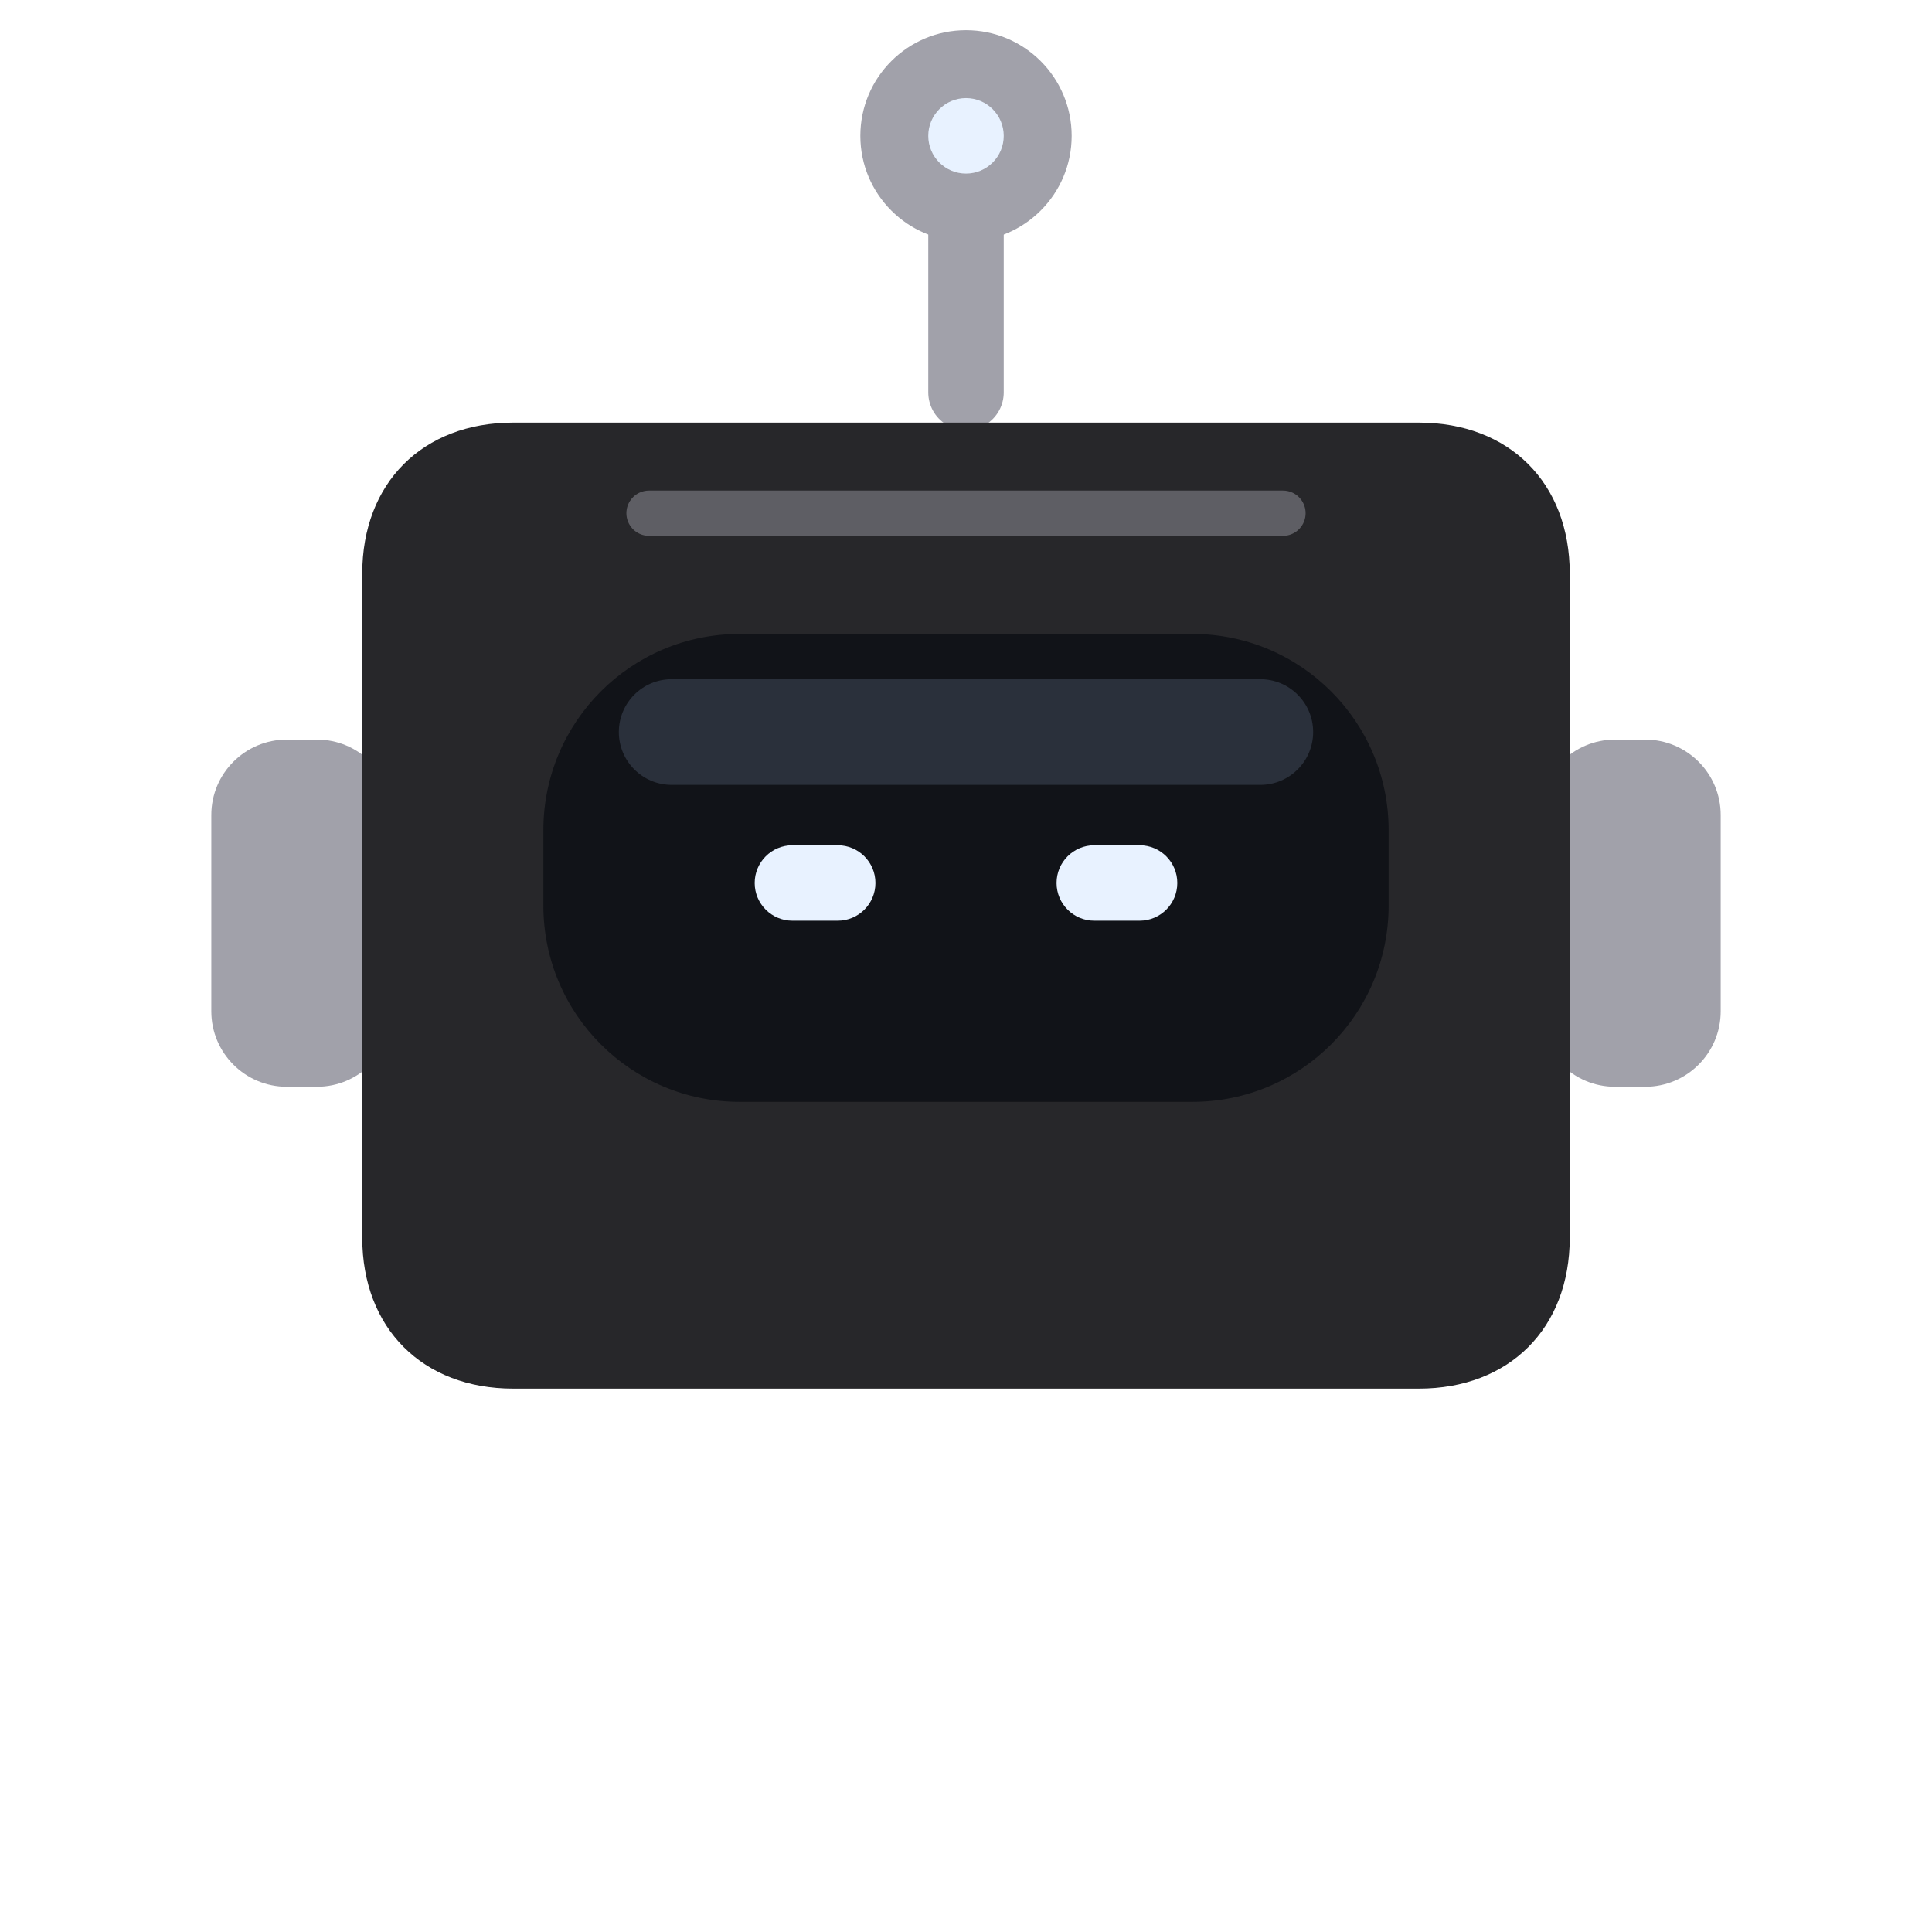
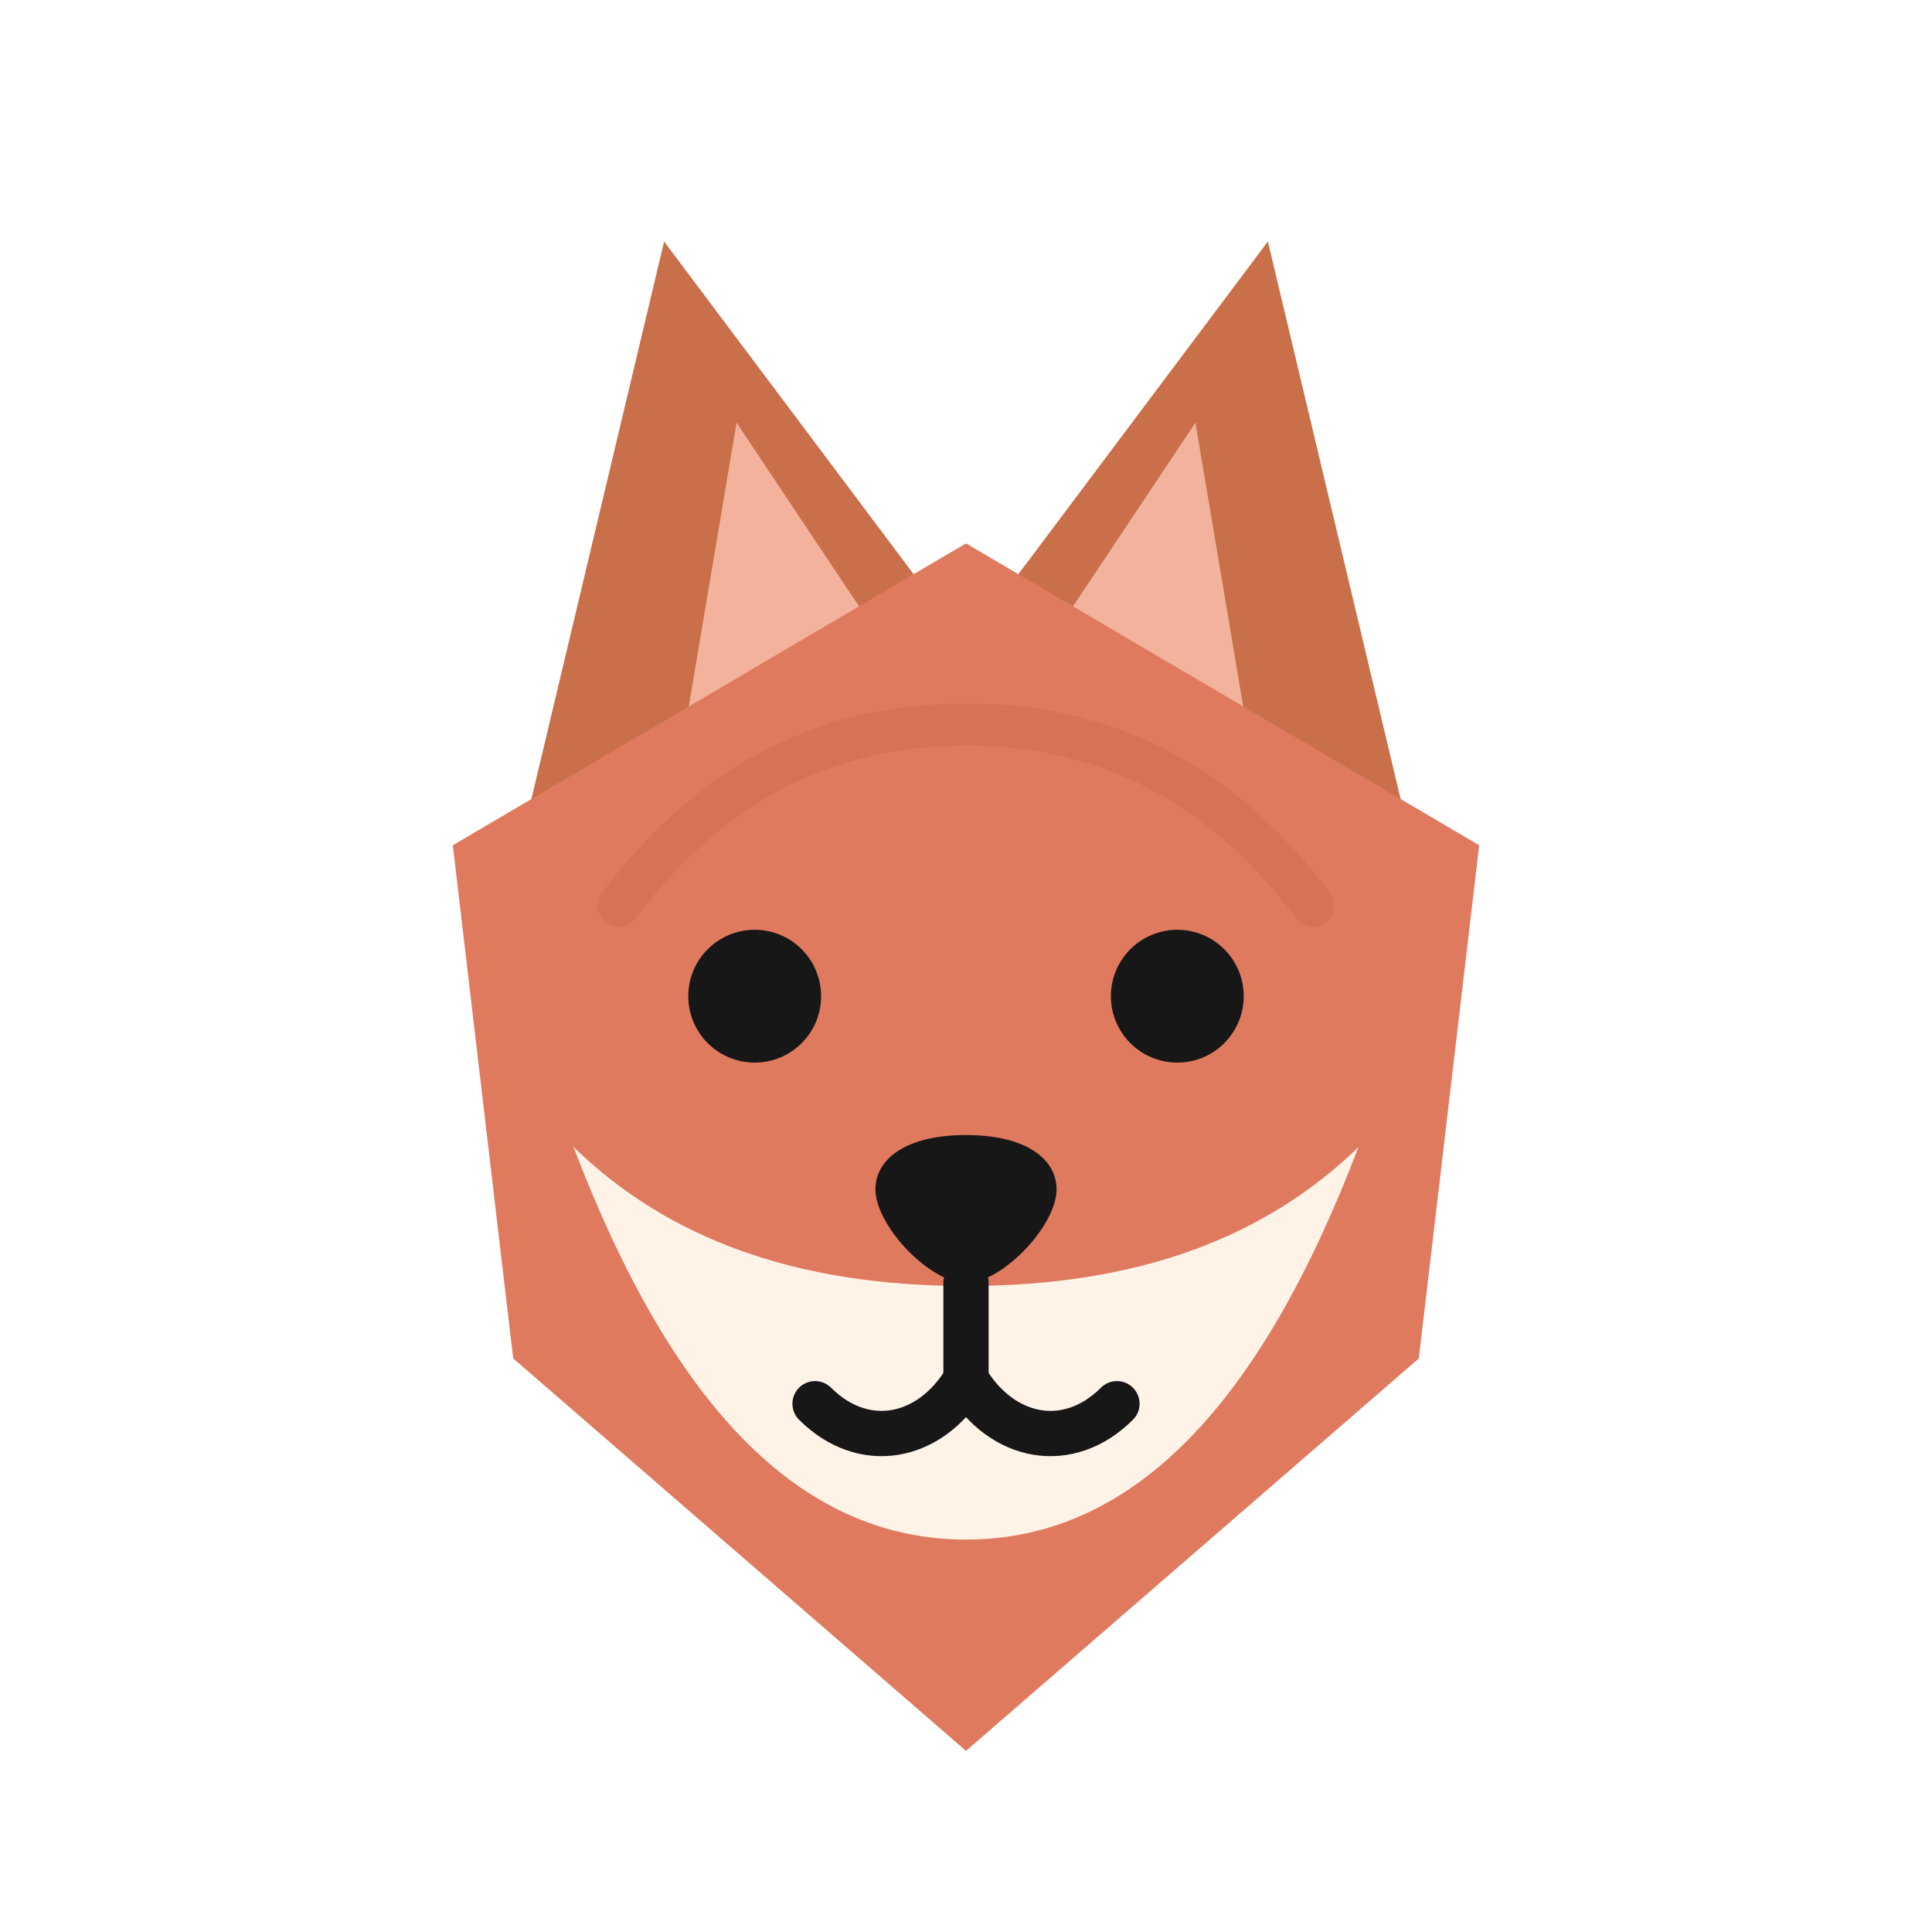
- <svg xmlns="http://www.w3.org/2000/svg" viewBox="0 0 128 128">
-   <path d="M64 26V13" fill="none" stroke="#a1a1aa" stroke-width="5" stroke-linecap="round" />
-   <circle cx="64" cy="9" r="7" fill="#a1a1aa" />
-   <circle cx="64" cy="9" r="2.5" fill="#e8f2ff" />
-   <rect x="14" y="49" width="12" height="23" rx="5" fill="#a1a1aa" />
-   <rect x="102" y="49" width="12" height="23" rx="5" fill="#a1a1aa" />
-   <path d="M34 28h60c6 0 10 4 10 10v44c0 6-4 10-10 10H34c-6 0-10-4-10-10V38c0-6 4-10 10-10z" fill="#27272a" />
-   <path d="M43 34h42" fill="none" stroke="#a1a1aa" stroke-width="3" opacity=".45" stroke-linecap="round" />
-   <rect x="36" y="42" width="56" height="31" rx="13" fill="#111318" />
-   <rect x="41" y="45" width="46" height="7" rx="3.5" fill="#2a303b" />
-   <rect x="50" y="56" width="8" height="5" rx="2.5" fill="#e8f2ff" />
-   <rect x="70" y="56" width="8" height="5" rx="2.5" fill="#e8f2ff" />
+ <svg xmlns="http://www.w3.org/2000/svg" viewBox="0 0 64 64" width="64" height="64">
+   <path d="M17 29 22 8 34 24Z" fill="#c96f4a" />
+   <path d="M47 29 42 8 30 24Z" fill="#c96f4a" />
+   <path d="M22.8 23.5 24.4 14 30 22.4Z" fill="#f2b29b" />
+   <path d="M41.2 23.5 39.6 14 34 22.4Z" fill="#f2b29b" />
+   <path d="M32 18 49 28 47 45 32 58 17 45 15 28Z" fill="#e07a5f" />
+   <path d="M19 38c3.2 8.4 7.4 13 13 13s9.8-4.6 13-13c-3.1 3-7.3 4.6-13 4.6S22.1 41 19 38Z" fill="#fff3e8" />
+   <circle cx="25" cy="33" r="2.2" fill="#171717" />
+   <circle cx="39" cy="33" r="2.2" fill="#171717" />
+   <path d="M29 39.4c0-1 1-1.8 3-1.8s3 .8 3 1.8c0 1.2-1.8 3.1-3 3.1s-3-1.9-3-3.1Z" fill="#171717" />
+   <path d="M32 42.5v3.2m0 0c-1.2 2-3.4 2.4-5 .8m5-.8c1.2 2 3.4 2.4 5 .8" fill="none" stroke="#171717" stroke-width="1.5" stroke-linecap="round" />
+   <path d="M20.5 30c3-4 6.8-6 11.5-6s8.5 2 11.5 6" fill="none" stroke="#c85f3e" stroke-width="1.4" stroke-linecap="round" opacity=".32" />
</svg>
